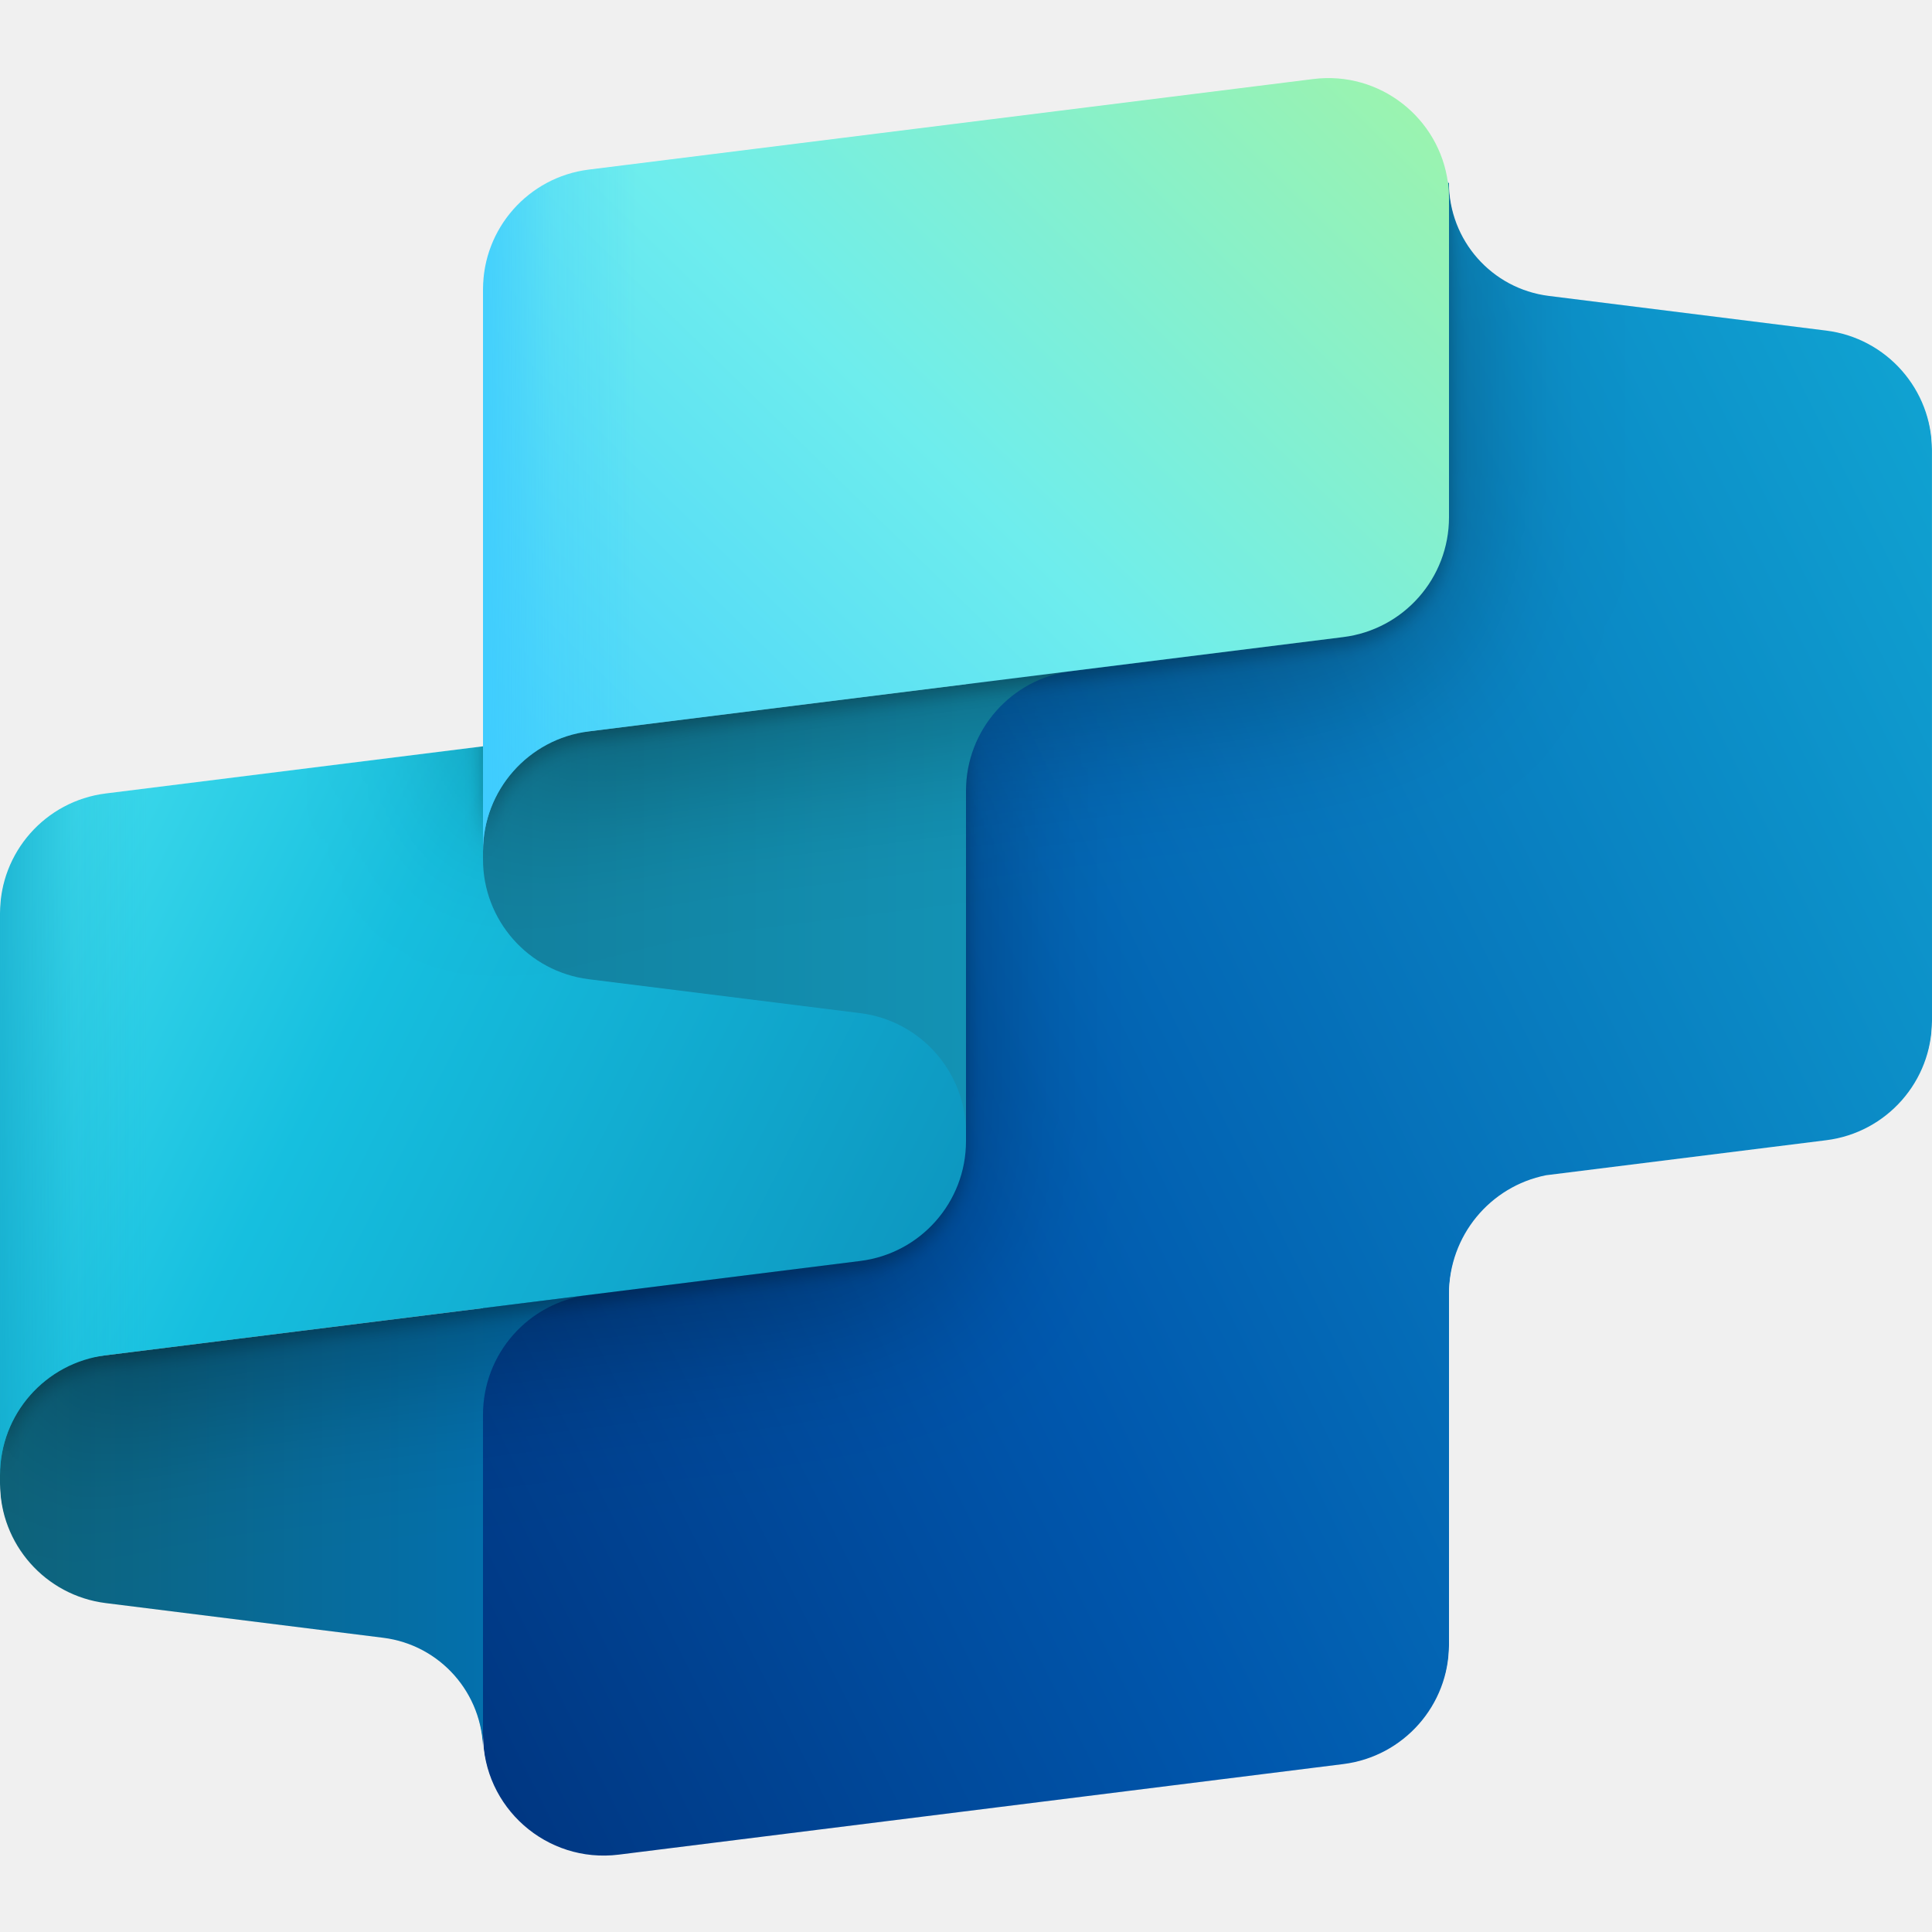
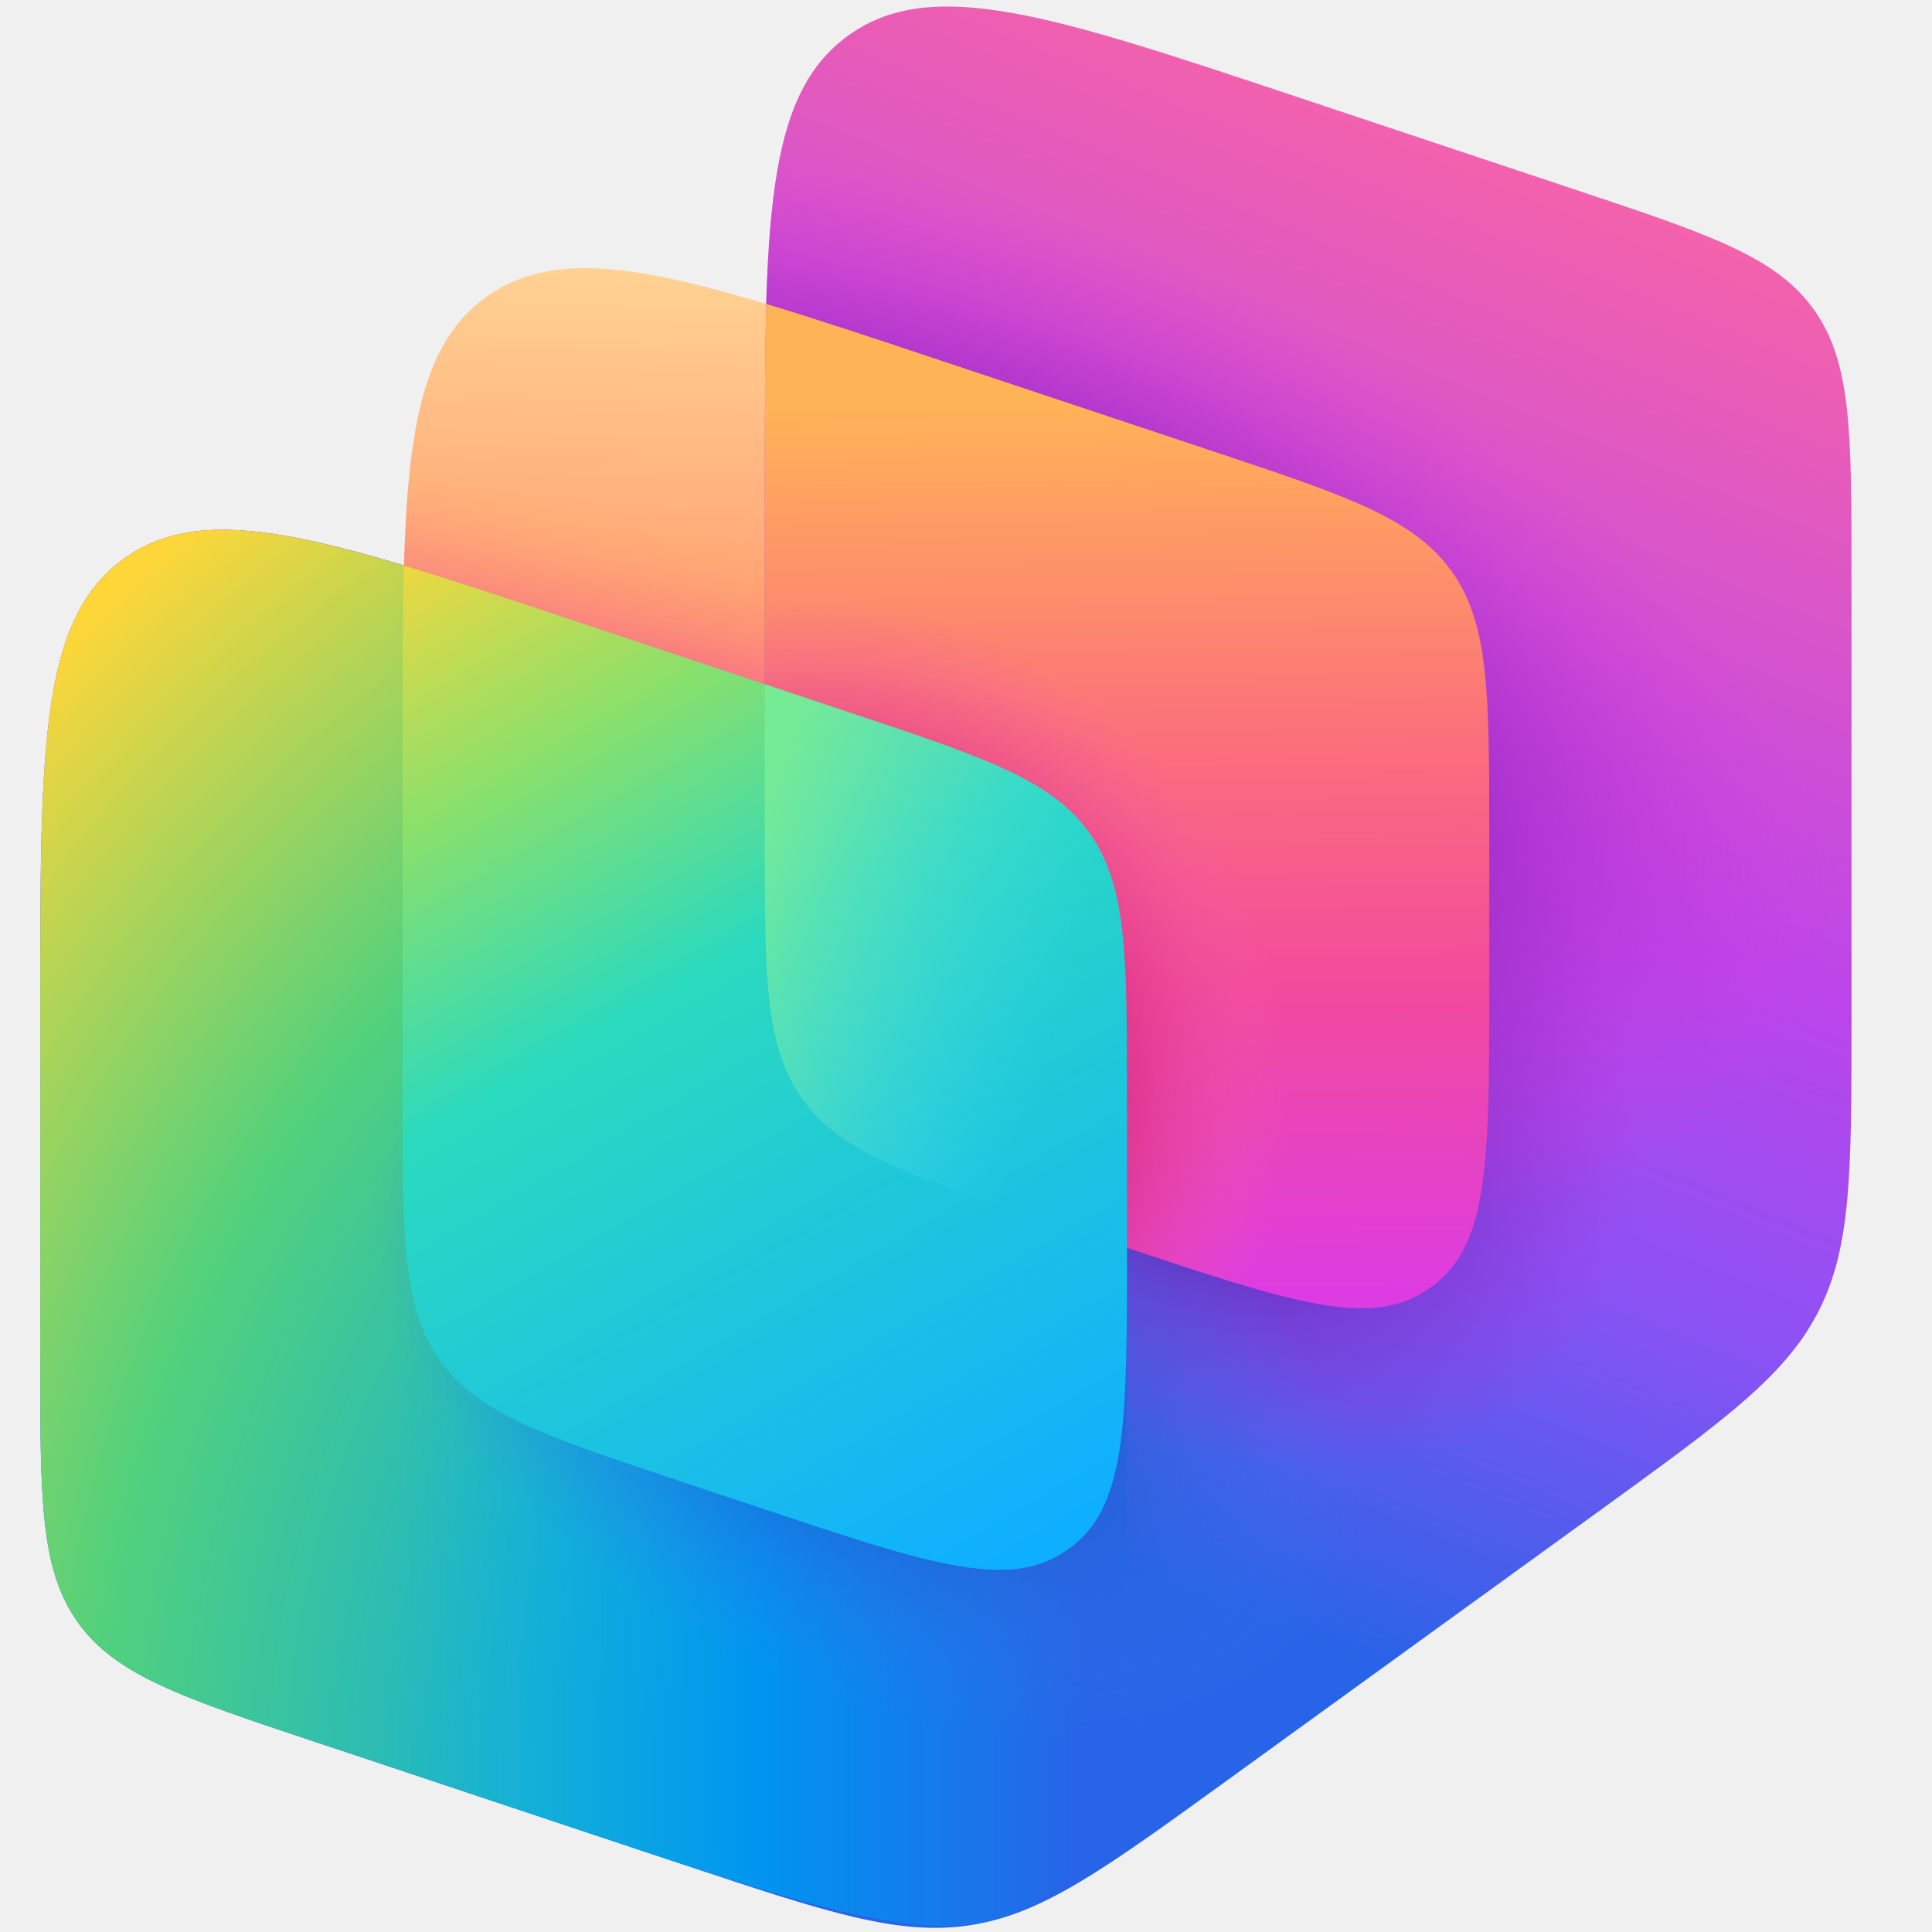
<svg xmlns="http://www.w3.org/2000/svg" width="96" height="96" viewBox="0 0 96 96" fill="none">
+   <path d="M64.324 4.774C52.312 0.77 46.305 -1.23 42.152 1.763C38 4.756 38 11.087 38 23.749V33.999L28.324 30.774C16.312 26.77 10.305 24.77 6.152 27.763C2 30.756 2 37.087 2 49.749V67.585C2 74.542 2 78.021 3.887 80.64C5.774 83.259 9.076 84.36 15.676 86.56L20.002 87.999L20 88.001L33.891 92.63C41.053 95.017 44.634 96.212 48.217 95.661C51.8 95.111 54.858 92.896 60.973 88.468L79.596 74.984C84.624 71.342 87.571 69.203 89.369 66.757C89.551 66.519 89.721 66.27 89.879 66.005C90.05 65.73 90.212 65.452 90.359 65.163C92 61.95 92 58.195 92 50.685V28.415C92 21.458 92.001 17.979 90.113 15.36C88.226 12.742 84.924 11.643 78.324 9.442L64.324 4.774Z" fill="url(#paint0_linear_4303_1230)" />
+   <path d="M64.324 4.774C52.312 0.77 46.305 -1.23 42.152 1.763C38 4.756 38 11.087 38 23.749V33.999L28.324 30.774C16.312 26.77 10.305 24.77 6.152 27.763C2 30.756 2 37.087 2 49.749V67.585C2 74.542 2 78.021 3.887 80.64C5.774 83.259 9.076 84.36 15.676 86.56L20.002 87.999L20 88.001L33.891 92.63C41.053 95.017 44.634 96.212 48.217 95.661C51.8 95.111 54.858 92.896 60.973 88.468L79.596 74.984C84.624 71.342 87.571 69.203 89.369 66.757C89.551 66.519 89.721 66.27 89.879 66.005C90.05 65.73 90.212 65.452 90.359 65.163C92 61.95 92 58.195 92 50.685V28.415C92 21.458 92.001 17.979 90.113 15.36C88.226 12.742 84.924 11.643 78.324 9.442L64.324 4.774Z" fill="url(#paint1_radial_4303_1230)" />
+   <path d="M64.324 4.774C52.312 0.77 46.305 -1.23 42.152 1.763C38 4.756 38 11.087 38 23.749V33.999L28.324 30.774C16.312 26.77 10.305 24.77 6.152 27.763C2 30.756 2 37.087 2 49.749V67.585C2 74.542 2 78.021 3.887 80.64C5.774 83.259 9.076 84.36 15.676 86.56L20.002 87.999L20 88.001L33.891 92.63C41.053 95.017 44.634 96.212 48.217 95.661C51.8 95.111 54.858 92.896 60.973 88.468L79.596 74.984C84.624 71.342 87.571 69.203 89.369 66.757C89.551 66.519 89.721 66.27 89.879 66.005C90.05 65.73 90.212 65.452 90.359 65.163C92 61.95 92 58.195 92 50.685V28.415C92 21.458 92.001 17.979 90.113 15.36C88.226 12.742 84.924 11.643 78.324 9.442L64.324 4.774Z" fill="url(#paint2_radial_4303_1230)" />
+   <path d="M56 54.415C56 47.458 56 43.979 54.112 41.36C52.225 38.742 48.925 37.642 42.325 35.441L28.325 30.775C16.312 26.771 10.306 24.768 6.153 27.762C2 30.755 2 37.086 2 49.748V67.585C2 74.542 2 78.021 3.888 80.639C5.775 83.258 9.075 84.358 15.675 86.558L29.675 91.225C41.688 95.229 47.694 97.231 51.847 94.238C56 91.245 56 84.914 56 72.251V54.415Z" fill="url(#paint3_radial_4303_1230)" />
+   <path d="M56 54.415C56 47.458 56 43.979 54.112 41.36C52.225 38.742 48.925 37.642 42.325 35.441L28.325 30.775C16.312 26.771 10.306 24.768 6.153 27.762C2 30.755 2 37.086 2 49.748V67.585C2 74.542 2 78.021 3.888 80.639C5.775 83.258 9.075 84.358 15.675 86.558L29.675 91.225C41.688 95.229 47.694 97.231 51.847 94.238C56 91.245 56 84.914 56 72.251V54.415Z" fill="url(#paint4_linear_4303_1230)" />
+   <path d="M92 50.685C92 58.195 92 61.95 90.359 65.163C90.212 65.452 90.05 65.73 89.879 66.005C89.721 66.27 89.551 66.519 89.369 66.757C87.571 69.203 84.624 71.342 79.596 74.983L60.973 88.468C54.858 92.896 51.8 95.111 48.217 95.661C44.634 96.212 41.053 95.017 33.891 92.63L25.216 89.739L20 88L20.002 87.999L16.782 86.928L15.222 86.407C8.923 84.307 5.73 83.198 3.887 80.64C2 78.021 2 74.542 2 67.585V49.749C2 48.432 2.001 47.184 2.006 46.001L56 61.501L92 35.001V50.685Z" fill="url(#paint5_radial_4303_1230)" />
+   <path d="M38.074 15.104C31.303 13.067 27.222 12.55 24.152 14.762C21.079 16.977 20.281 21.02 20.073 28.103C22.463 28.822 25.189 29.731 28.323 30.775L37.999 34V23.749C37.999 20.457 38.001 17.593 38.074 15.104Z" fill="url(#paint6_linear_4303_1230)" />
+   <path d="M38.074 15.104C31.303 13.067 27.222 12.55 24.152 14.762C21.079 16.977 20.281 21.02 20.073 28.103C22.463 28.822 25.189 29.731 28.323 30.775L37.999 34V23.749C37.999 20.457 38.001 17.593 38.074 15.104Z" fill="url(#paint7_linear_4303_1230)" fill-opacity="0.7" />
+   <path d="M38.074 15.104C38.001 17.592 38 20.456 38 23.748V41.585C38 48.542 38 52.021 39.888 54.64C41.775 57.258 45.076 58.359 51.676 60.559L56 62C64.003 64.668 68.004 66.001 70.84 64.141C71.011 64.028 71.177 63.909 71.338 63.782C74 61.68 74 57.462 74 49.026V41.415C74 34.458 74 30.979 72.112 28.36C70.225 25.742 66.924 24.641 60.324 22.441L46.324 17.774C43.19 16.73 40.464 15.822 38.074 15.104Z" fill="url(#paint8_linear_4303_1230)" />
+   <path d="M38.074 15.104C38.001 17.592 38 20.456 38 23.748V41.585C38 48.542 38 52.021 39.888 54.64C41.775 57.258 45.076 58.359 51.676 60.559L56 62C64.003 64.668 68.004 66.001 70.84 64.141C71.011 64.028 71.177 63.909 71.338 63.782C74 61.68 74 57.462 74 49.026V41.415C74 34.458 74 30.979 72.112 28.36C70.225 25.742 66.924 24.641 60.324 22.441L46.324 17.774C43.19 16.73 40.464 15.822 38.074 15.104Z" fill="url(#paint9_radial_4303_1230)" />
+   <path d="M20.074 28.104C20.001 30.592 20 33.456 20 36.748V54.585C20 61.542 20 65.021 21.888 67.64C23.775 70.258 27.076 71.359 33.676 73.559L37.975 74.992C46.001 77.667 50.015 79.005 52.855 77.131C53.016 77.025 53.172 76.912 53.324 76.793C56 74.691 56 70.461 56 62V54.415C56 47.458 56 43.979 54.112 41.36C52.225 38.742 48.924 37.641 42.324 35.441L28.324 30.774C25.19 29.73 22.464 28.823 20.074 28.104Z" fill="url(#paint10_linear_4303_1230)" />
+   <path d="M38 41.585C38 48.542 38 52.021 39.888 54.64C41.775 57.258 45.076 58.358 51.676 60.559L56 62V54.415C56 47.458 56 43.979 54.112 41.36C52.225 38.742 48.924 37.641 42.324 35.441L38 34V41.585Z" fill="url(#paint11_linear_4303_1230)" />
  <defs>
-     <filter id="filter0_f_84_430" x="-25%" y="-25%" width="200%" height="200%" filterUnits="userSpaceOnUse" color-interpolation-filters="sRGB">
-       <feFlood flood-opacity="0" result="BackgroundImageFix" />
-       <feBlend mode="normal" in="SourceGraphic" in2="BackgroundImageFix" result="shape" />
-       <feGaussianBlur stdDeviation="0.4" result="effect1_foregroundBlur_84_430" />
-     </filter>
-     <filter id="filter1_f_84_430" x="-25%" y="-25%" width="200%" height="200%" filterUnits="userSpaceOnUse" color-interpolation-filters="sRGB">
-       <feFlood flood-opacity="0" result="BackgroundImageFix" />
-       <feBlend mode="normal" in="SourceGraphic" in2="BackgroundImageFix" result="shape" />
-       <feGaussianBlur stdDeviation="4" result="effect1_foregroundBlur_84_430" />
-     </filter>
-     <filter id="filter2_f_84_430" x="-25%" y="-25%" width="200%" height="200%" filterUnits="userSpaceOnUse" color-interpolation-filters="sRGB">
-       <feFlood flood-opacity="0" result="BackgroundImageFix" />
-       <feBlend mode="normal" in="SourceGraphic" in2="BackgroundImageFix" result="shape" />
-       <feGaussianBlur stdDeviation="0.4" result="effect1_foregroundBlur_84_430" />
-     </filter>
-     <filter id="filter3_f_84_430" x="-25%" y="-25%" width="200%" height="200%" filterUnits="userSpaceOnUse" color-interpolation-filters="sRGB">
-       <feFlood flood-opacity="0" result="BackgroundImageFix" />
-       <feBlend mode="normal" in="SourceGraphic" in2="BackgroundImageFix" result="shape" />
-       <feGaussianBlur stdDeviation="4" result="effect1_foregroundBlur_84_430" />
-     </filter>
-     <linearGradient id="paint0_linear_84_430" x1="26" y1="95.91" x2="133.153" y2="42.259" gradientUnits="userSpaceOnUse">
-       <stop stop-color="#003580" />
-       <stop offset="0.299" stop-color="#0057AD" />
-       <stop offset="1" stop-color="#16BFDF" />
+     <linearGradient id="paint0_linear_4303_1230" x1="53.5" y1="77" x2="81" y2="10" gradientUnits="userSpaceOnUse">
+       <stop stop-color="#2764E7" />
+       <stop offset="0.307" stop-color="#8B52F4" />
+       <stop offset="0.545" stop-color="#BB45EA" />
+       <stop offset="0.804" stop-color="#DB56C6" />
+       <stop offset="1" stop-color="#F462AB" />
    </linearGradient>
-     <linearGradient id="paint1_linear_84_430" x1="2.44788e-07" y1="69.6" x2="32" y2="69.6" gradientUnits="userSpaceOnUse">
-       <stop stop-color="#0E637A" />
-       <stop offset="1" stop-color="#0074BD" />
+     <radialGradient id="paint1_radial_4303_1230" cx="0" cy="0" r="1" gradientUnits="userSpaceOnUse" gradientTransform="translate(52.5 45) rotate(43.8065) scale(33.9485 21.4653)">
+       <stop offset="0.549" stop-color="#5B2AB5" />
+       <stop offset="1" stop-color="#A931D8" stop-opacity="0" />
+     </radialGradient>
+     <radialGradient id="paint2_radial_4303_1230" cx="0" cy="0" r="1" gradientUnits="userSpaceOnUse" gradientTransform="translate(44 34) rotate(17.7004) scale(49.3356 24.5964)">
+       <stop offset="0.528" stop-color="#9529C2" />
+       <stop offset="1" stop-color="#DD3CE2" stop-opacity="0" />
+     </radialGradient>
+     <radialGradient id="paint3_radial_4303_1230" cx="0" cy="0" r="1" gradientUnits="userSpaceOnUse" gradientTransform="translate(61.3922 89.3373) rotate(-124.89) scale(82.0935 82.0935)">
+       <stop stop-color="#2764E7" />
+       <stop offset="0.225" stop-color="#0094F0" />
+       <stop offset="0.443" stop-color="#19B2CE" />
+       <stop offset="0.7" stop-color="#52D17C" />
+       <stop offset="1" stop-color="#FFD638" />
+     </radialGradient>
+     <linearGradient id="paint4_linear_4303_1230" x1="19.544" y1="82.71" x2="53.845" y2="82.71" gradientUnits="userSpaceOnUse">
+       <stop stop-color="#16BBDA" stop-opacity="0" />
+       <stop offset="0.535" stop-color="#0094F0" />
+       <stop offset="1" stop-color="#2764E7" />
    </linearGradient>
-     <linearGradient id="paint2_linear_84_430" x1="56.571" y1="71.979" x2="1.625" y2="44.372" gradientUnits="userSpaceOnUse">
-       <stop stop-color="#0986B3" />
-       <stop offset="0.722" stop-color="#16BFDF" />
-       <stop offset="1" stop-color="#3DD9EB" />
+     <radialGradient id="paint5_radial_4303_1230" cx="0" cy="0" r="1" gradientTransform="matrix(23 12.9998 8.90874 -13.0499 43 67.9995)" gradientUnits="userSpaceOnUse">
+       <stop stop-color="#1B44B1" />
+       <stop offset="1" stop-color="#367AF2" stop-opacity="0" />
+     </radialGradient>
+     <linearGradient id="paint6_linear_4303_1230" x1="33.5" y1="32.5" x2="34" y2="13" gradientUnits="userSpaceOnUse">
+       <stop stop-color="#FF9C70" />
+       <stop offset="1" stop-color="#FFD394" />
    </linearGradient>
-     <linearGradient id="paint3_linear_84_430" x1="9.17938e-07" y1="55" x2="7.286" y2="55" gradientUnits="userSpaceOnUse">
-       <stop stop-color="#0BA0C5" />
-       <stop offset="0.5" stop-color="#0BA0C5" stop-opacity="0.263" />
-       <stop offset="1" stop-color="#0BA0C5" stop-opacity="0" />
+     <linearGradient id="paint7_linear_4303_1230" x1="28.5" y1="24.5" x2="26.5" y2="33" gradientUnits="userSpaceOnUse">
+       <stop stop-color="#FFB357" stop-opacity="0" />
+       <stop offset="1" stop-color="#F24A9D" />
    </linearGradient>
-     <linearGradient id="paint4_linear_84_430" x1="16" y1="48.786" x2="48" y2="48.786" gradientUnits="userSpaceOnUse">
-       <stop stop-color="#117B97" />
-       <stop offset="1" stop-color="#1392B4" />
+     <linearGradient id="paint8_linear_4303_1230" x1="58" y1="20" x2="58.5" y2="64.5" gradientUnits="userSpaceOnUse">
+       <stop stop-color="#FFB357" />
+       <stop offset="0.38" stop-color="#FB6F7B" />
+       <stop offset="0.66" stop-color="#F24A9D" />
+       <stop offset="1" stop-color="#DD3CE2" />
    </linearGradient>
-     <linearGradient id="paint5_linear_84_430" x1="27" y1="48.575" x2="69.965" y2="4.788" gradientUnits="userSpaceOnUse">
-       <stop stop-color="#3DCBFF" />
-       <stop offset="0.525" stop-color="#6EEDED" />
-       <stop offset="1" stop-color="#9BF3AF" />
+     <radialGradient id="paint9_radial_4303_1230" cx="0" cy="0" r="1" gradientUnits="userSpaceOnUse" gradientTransform="translate(40 54) rotate(12.702) scale(24.0895 24.0895)">
+       <stop offset="0.568" stop-color="#D7257D" />
+       <stop offset="1" stop-color="#F462AB" stop-opacity="0" />
+     </radialGradient>
+     <linearGradient id="paint10_linear_4303_1230" x1="50.03" y1="77.371" x2="20" y2="25.687" gradientUnits="userSpaceOnUse">
+       <stop stop-color="#0FAFFF" />
+       <stop offset="0.548" stop-color="#2BDABE" />
+       <stop offset="0.766" stop-color="#88E06C" />
+       <stop offset="1" stop-color="#FFD638" />
    </linearGradient>
-     <linearGradient id="paint6_linear_84_430" x1="24" y1="24" x2="31.714" y2="24" gradientUnits="userSpaceOnUse">
-       <stop stop-color="#3DCBFF" />
-       <stop offset="0.433" stop-color="#3DCBFF" stop-opacity="0.339" />
-       <stop offset="1" stop-color="#3DCBFF" stop-opacity="0" />
+     <linearGradient id="paint11_linear_4303_1230" x1="36" y1="44.5" x2="53" y2="50.5" gradientUnits="userSpaceOnUse">
+       <stop stop-color="#76EB95" />
+       <stop offset="1" stop-color="#3BD5FF" stop-opacity="0" />
    </linearGradient>
-     <clipPath id="clip0_84_430">
-       <rect width="96" height="96" fill="white" />
-     </clipPath>
-     <clipPath id="clip1_84_430">
-       <rect width="96" height="96" fill="white" />
-     </clipPath>
  </defs>
-   <g clip-path="url(#clip0_84_430)">
-     <g clip-path="url(#clip1_84_430)">
-       <mask id="mask0_84_430" style="mask-type:alpha" maskUnits="userSpaceOnUse" x="0" y="3" width="96" height="90">
-         <path d="M24 14.381C24 11.355 26.253 8.802 29.256 8.427L65.256 3.927C68.57 3.513 71.526 5.873 71.948 9.088L71.999 9.084C71.999 11.941 74.126 14.35 76.961 14.704L90.744 16.427C93.746 16.802 95.999 19.355 95.999 22.381L96 50.787C96 53.813 93.747 56.366 90.744 56.741L76.823 58.481C74.039 59.036 72.001 61.487 72.001 64.365V81.787C72.001 84.813 69.748 87.365 66.745 87.741L30.745 92.241C27.164 92.688 24 89.896 24 86.287L24 70.304L24 70.381V87.084C24 84.228 21.873 81.818 19.039 81.464L5.256 79.741C2.254 79.366 0.001 76.814 0 73.789L4.87281e-06 45.381C5.18664e-06 42.355 2.253 39.802 5.256 39.427L24 37.084L24 14.381Z" fill="#FFFFFF" />
-       </mask>
-       <g mask="url(#mask0_84_430)">
-         <path fill-rule="evenodd" clip-rule="evenodd" d="M96 50.703C96 53.729 93.747 56.282 90.744 56.657L76.823 58.397C74.039 58.952 72.001 61.403 72.001 64.281V81.703C72.001 84.729 69.748 87.281 66.745 87.656L30.745 92.156C27.164 92.604 24 89.812 24 86.203L24 56.999L48 53.571L47.999 16.521C47.999 13.4 50.391 10.801 53.501 10.541L71.999 9C71.999 11.856 74.126 14.266 76.961 14.62L90.744 16.343C93.746 16.718 95.999 19.271 95.999 22.297L96 50.703Z" fill="url(#paint0_linear_84_430)" />
-         <path d="M24 87L24 70.297C24 67.272 26.251 64.721 29.251 64.344L1.74845e-07 68L4.24145e-07 73.703C5.56413e-07 76.729 2.253 79.282 5.256 79.657L19.039 81.38C21.873 81.734 24 84.144 24 87Z" fill="url(#paint1_linear_84_430)" />
-         <g filter="url(#filter0_f_84_430)">
-           <path d="M5.256 39.743C2.253 40.118 5.18664e-06 42.671 4.87281e-06 45.697L1.79217e-06 75.4L3.1009e-06 73.697C5.42587e-06 70.671 2.253 68.118 5.256 67.743L42.744 63.057C45.747 62.682 48 60.129 48 57.103L48 34.4L5.256 39.743Z" fill="black" fill-opacity="0.24" />
-         </g>
-         <g filter="url(#filter1_f_84_430)">
-           <path d="M5.256 41.343C2.253 41.718 5.18664e-06 44.271 4.87281e-06 47.297L1.79217e-06 77L3.1009e-06 75.297C5.42587e-06 72.271 2.253 69.718 5.256 69.343L42.744 64.657C45.747 64.282 48 61.729 48 58.703L48 36L5.256 41.343Z" fill="black" fill-opacity="0.32" />
-         </g>
-         <path d="M5.256 39.343C2.253 39.718 5.18664e-06 42.271 4.87281e-06 45.297L1.79217e-06 75L3.1009e-06 73.297C5.42587e-06 70.271 2.253 67.718 5.256 67.343L42.744 62.657C45.747 62.282 48 59.729 48 56.703L48 34L5.256 39.343Z" fill="url(#paint2_linear_84_430)" />
-         <path d="M5.256 39.343C2.253 39.718 5.18664e-06 42.271 4.87281e-06 45.297L1.79217e-06 75L3.1009e-06 73.297C5.42587e-06 70.271 2.253 67.718 5.256 67.343L42.744 62.657C45.747 62.282 48 59.729 48 56.703L48 34L5.256 39.343Z" fill="url(#paint3_linear_84_430)" fill-opacity="0.6" />
-         <path d="M48 56.297L48 39.297C48 36.272 50.251 33.721 53.251 33.344L24 37L24 42.703C24 45.729 26.253 48.282 29.256 48.657L42.744 50.343C45.747 50.718 48 53.271 48 56.297Z" fill="url(#paint4_linear_84_430)" />
-         <g filter="url(#filter2_f_84_430)">
-           <path d="M29.256 8.743C26.253 9.118 24 11.671 24 14.697L24 43.4L24 42.697C24 39.671 26.253 37.118 29.256 36.743L66.744 32.057C69.747 31.682 72 29.129 72 26.103L72 10.197C72 6.588 68.837 3.795 65.256 4.243L29.256 8.743Z" fill="black" fill-opacity="0.24" />
-         </g>
-         <g filter="url(#filter3_f_84_430)">
-           <path d="M29.256 10.343C26.253 10.718 24 13.271 24 16.297L24 45L24 44.297C24 41.271 26.253 38.718 29.256 38.343L66.744 33.657C69.747 33.282 72 30.729 72 27.703L72 11.797C72 8.188 68.837 5.395 65.256 5.843L29.256 10.343Z" fill="black" fill-opacity="0.32" />
-         </g>
-         <path d="M29.256 8.343C26.253 8.718 24 11.271 24 14.297L24 43L24 42.297C24 39.271 26.253 36.718 29.256 36.343L66.744 31.657C69.747 31.282 72 28.729 72 25.703L72 9.797C72 6.188 68.837 3.395 65.256 3.843L29.256 8.343Z" fill="url(#paint5_linear_84_430)" />
-         <path d="M29.256 8.343C26.253 8.718 24 11.271 24 14.297L24 43L24 42.297C24 39.271 26.253 36.718 29.256 36.343L66.744 31.657C69.747 31.282 72 28.729 72 25.703L72 9.797C72 6.188 68.837 3.395 65.256 3.843L29.256 8.343Z" fill="url(#paint6_linear_84_430)" fill-opacity="0.8" />
-       </g>
-     </g>
-   </g>
</svg>
